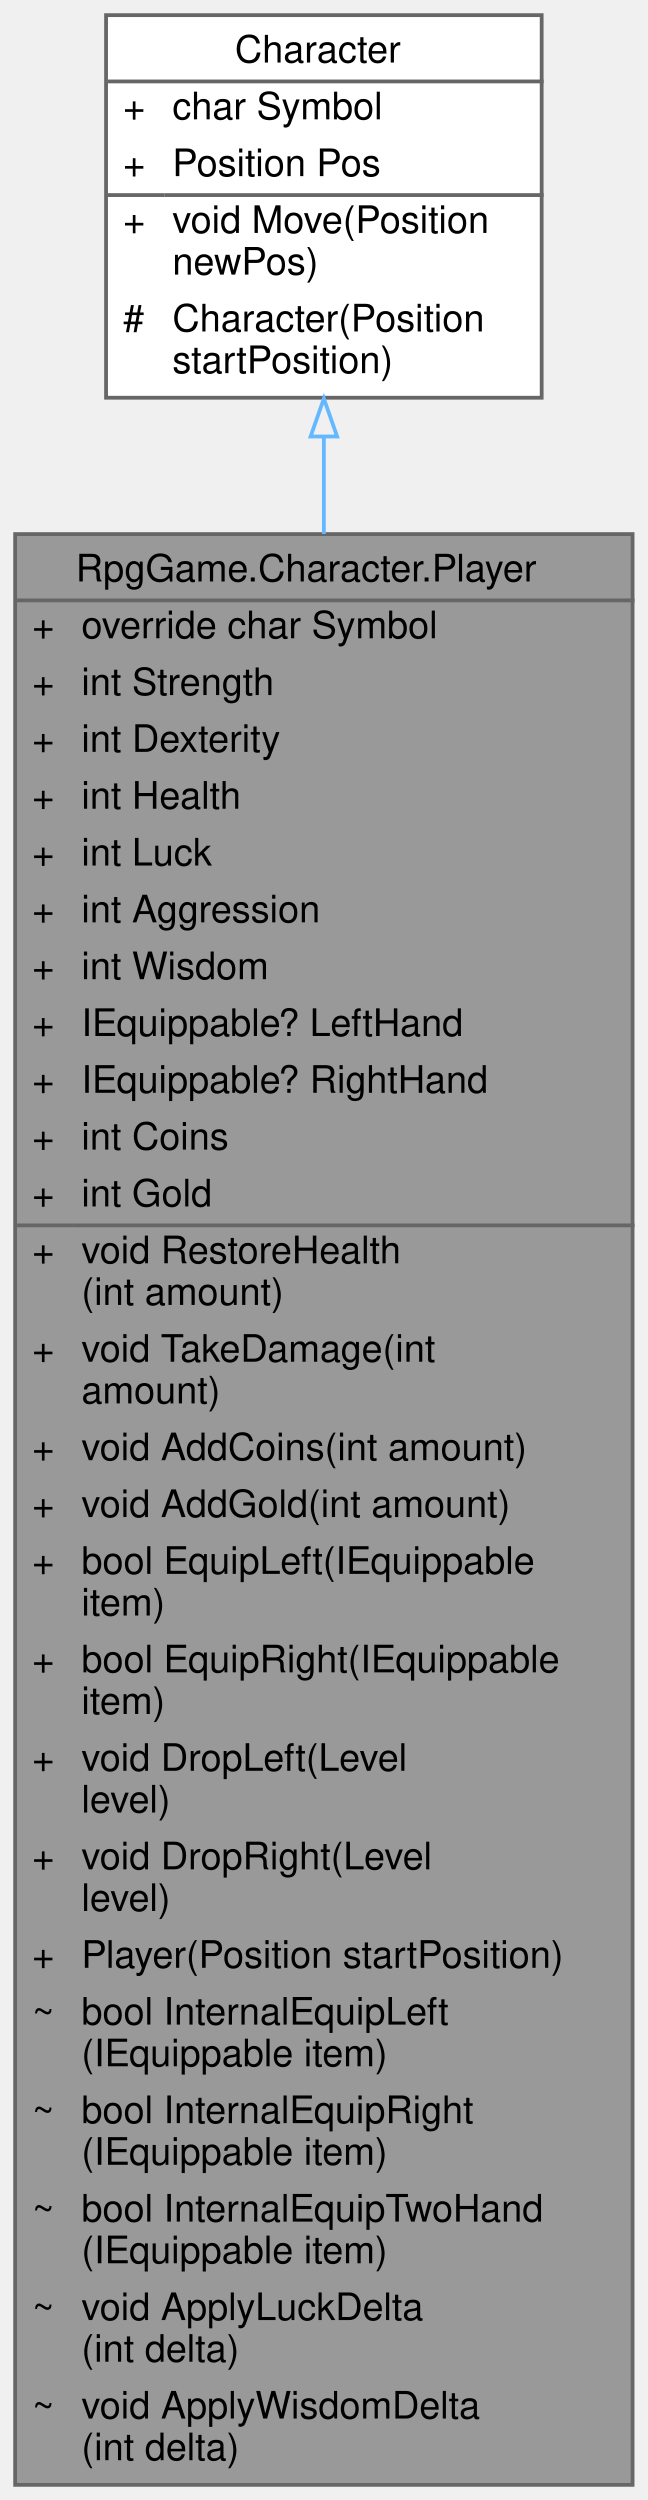
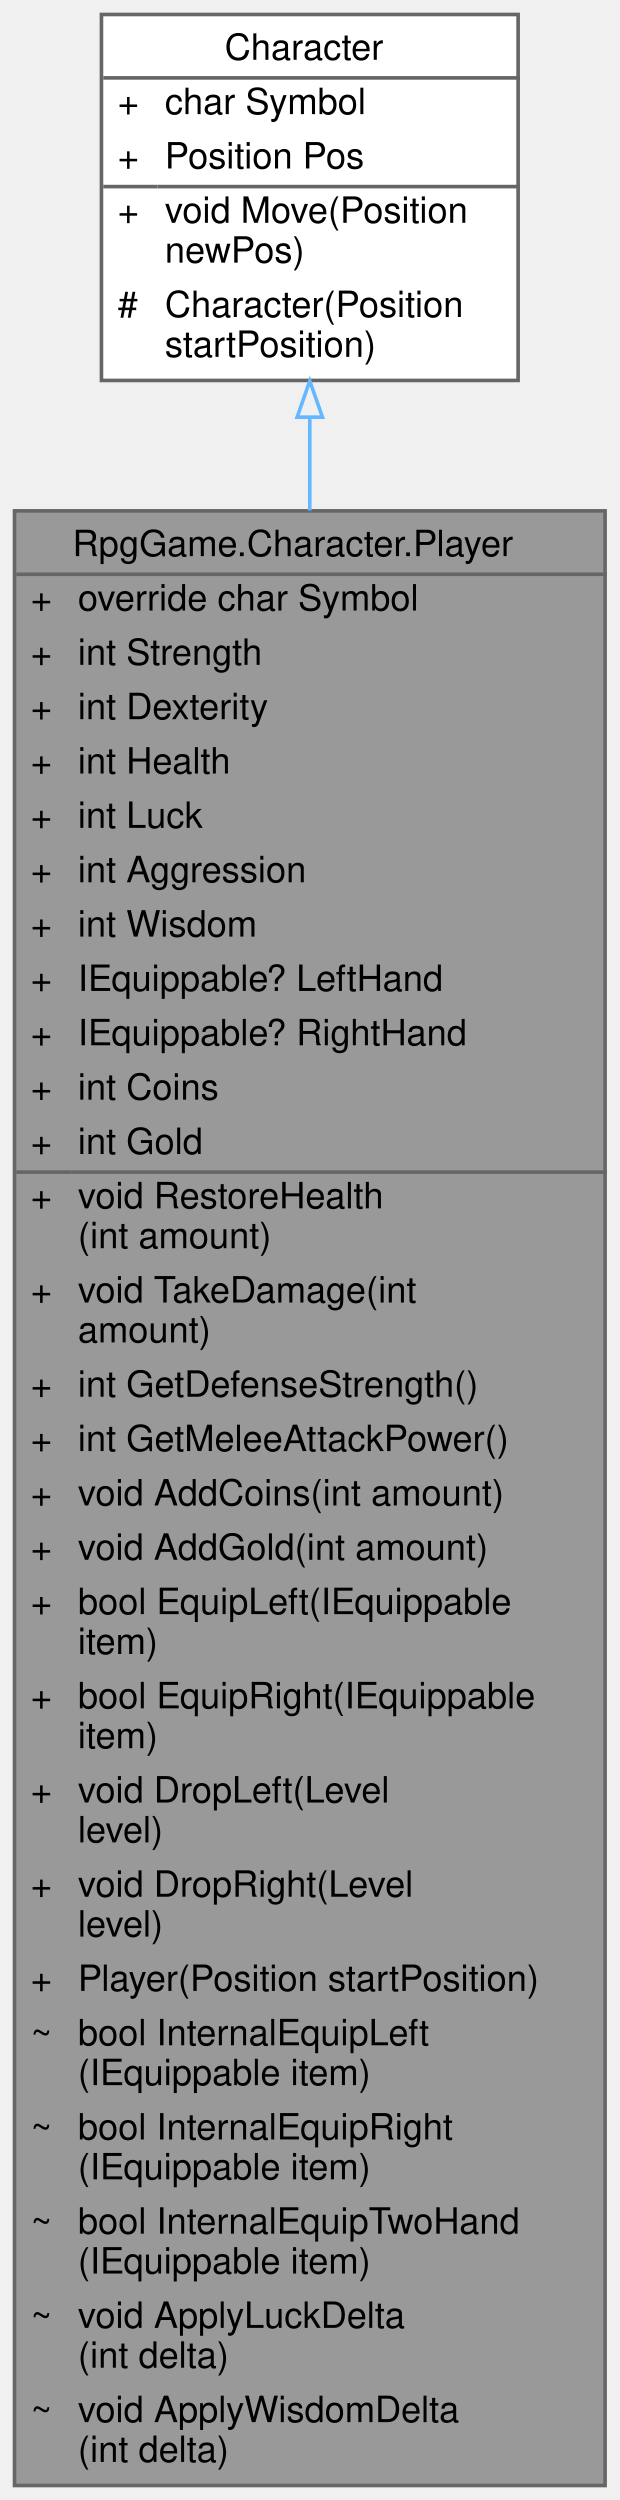
- <svg xmlns="http://www.w3.org/2000/svg" xmlns:xlink="http://www.w3.org/1999/xlink" width="171pt" height="660pt" viewBox="0.00 0.00 171.00 660.00">
-   <g id="graph0" class="graph" transform="scale(1 1) rotate(0) translate(4 656)">
+ <svg xmlns="http://www.w3.org/2000/svg" xmlns:xlink="http://www.w3.org/1999/xlink" width="171pt" height="690pt" viewBox="0.00 0.00 171.00 690.00">
+   <g id="graph0" class="graph" transform="scale(1 1) rotate(0) translate(4 686)">
    <g id="Node000001" class="node">
      <g id="a_Node000001">
        <a xlink:title="Represents the player-controlled character in the game.">
-           <polygon fill="#999999" stroke="transparent" points="163,-515 0,-515 0,0 163,0 163,-515" />
-           <text text-anchor="start" x="16" y="-502.5" font-family="Helvetica,sans-Serif" font-size="10.00">RpgGame.Character.Player</text>
+           <polygon fill="#999999" stroke="transparent" points="163,-545 0,-545 0,0 163,0 163,-545" />
+           <text text-anchor="start" x="16" y="-532.5" font-family="Helvetica,sans-Serif" font-size="10.00">RpgGame.Character.Player</text>
+           <text text-anchor="start" x="4.5" y="-517.5" font-family="Helvetica,sans-Serif" font-size="10.00">+</text>
+           <text text-anchor="start" x="17.5" y="-517.5" font-family="Helvetica,sans-Serif" font-size="10.00">override char Symbol</text>
+           <text text-anchor="start" x="4.5" y="-502.5" font-family="Helvetica,sans-Serif" font-size="10.00">+</text>
+           <text text-anchor="start" x="17.5" y="-502.5" font-family="Helvetica,sans-Serif" font-size="10.00">int Strength</text>
          <text text-anchor="start" x="4.5" y="-487.5" font-family="Helvetica,sans-Serif" font-size="10.00">+</text>
-           <text text-anchor="start" x="17.5" y="-487.5" font-family="Helvetica,sans-Serif" font-size="10.00">override char Symbol</text>
+           <text text-anchor="start" x="17.5" y="-487.5" font-family="Helvetica,sans-Serif" font-size="10.00">int Dexterity</text>
          <text text-anchor="start" x="4.5" y="-472.5" font-family="Helvetica,sans-Serif" font-size="10.00">+</text>
-           <text text-anchor="start" x="17.5" y="-472.5" font-family="Helvetica,sans-Serif" font-size="10.00">int Strength</text>
+           <text text-anchor="start" x="17.5" y="-472.5" font-family="Helvetica,sans-Serif" font-size="10.00">int Health</text>
          <text text-anchor="start" x="4.5" y="-457.5" font-family="Helvetica,sans-Serif" font-size="10.00">+</text>
-           <text text-anchor="start" x="17.5" y="-457.5" font-family="Helvetica,sans-Serif" font-size="10.00">int Dexterity</text>
+           <text text-anchor="start" x="17.5" y="-457.5" font-family="Helvetica,sans-Serif" font-size="10.00">int Luck</text>
          <text text-anchor="start" x="4.5" y="-442.5" font-family="Helvetica,sans-Serif" font-size="10.00">+</text>
-           <text text-anchor="start" x="17.5" y="-442.5" font-family="Helvetica,sans-Serif" font-size="10.00">int Health</text>
+           <text text-anchor="start" x="17.5" y="-442.5" font-family="Helvetica,sans-Serif" font-size="10.00">int Aggression</text>
          <text text-anchor="start" x="4.5" y="-427.5" font-family="Helvetica,sans-Serif" font-size="10.00">+</text>
-           <text text-anchor="start" x="17.5" y="-427.5" font-family="Helvetica,sans-Serif" font-size="10.00">int Luck</text>
+           <text text-anchor="start" x="17.5" y="-427.5" font-family="Helvetica,sans-Serif" font-size="10.00">int Wisdom</text>
          <text text-anchor="start" x="4.5" y="-412.5" font-family="Helvetica,sans-Serif" font-size="10.00">+</text>
-           <text text-anchor="start" x="17.5" y="-412.5" font-family="Helvetica,sans-Serif" font-size="10.00">int Aggression</text>
+           <text text-anchor="start" x="17.5" y="-412.5" font-family="Helvetica,sans-Serif" font-size="10.00">IEquippable? LeftHand</text>
          <text text-anchor="start" x="4.5" y="-397.5" font-family="Helvetica,sans-Serif" font-size="10.00">+</text>
-           <text text-anchor="start" x="17.5" y="-397.5" font-family="Helvetica,sans-Serif" font-size="10.00">int Wisdom</text>
+           <text text-anchor="start" x="17.5" y="-397.5" font-family="Helvetica,sans-Serif" font-size="10.00">IEquippable? RightHand</text>
          <text text-anchor="start" x="4.5" y="-382.5" font-family="Helvetica,sans-Serif" font-size="10.00">+</text>
-           <text text-anchor="start" x="17.5" y="-382.5" font-family="Helvetica,sans-Serif" font-size="10.00">IEquippable? LeftHand</text>
+           <text text-anchor="start" x="17.5" y="-382.5" font-family="Helvetica,sans-Serif" font-size="10.00">int Coins</text>
          <text text-anchor="start" x="4.5" y="-367.5" font-family="Helvetica,sans-Serif" font-size="10.00">+</text>
-           <text text-anchor="start" x="17.5" y="-367.5" font-family="Helvetica,sans-Serif" font-size="10.00">IEquippable? RightHand</text>
+           <text text-anchor="start" x="17.5" y="-367.5" font-family="Helvetica,sans-Serif" font-size="10.00">int Gold</text>
          <text text-anchor="start" x="4.5" y="-352.5" font-family="Helvetica,sans-Serif" font-size="10.00">+</text>
-           <text text-anchor="start" x="17.5" y="-352.5" font-family="Helvetica,sans-Serif" font-size="10.00">int Coins</text>
-           <text text-anchor="start" x="4.5" y="-337.5" font-family="Helvetica,sans-Serif" font-size="10.00">+</text>
-           <text text-anchor="start" x="17.5" y="-337.5" font-family="Helvetica,sans-Serif" font-size="10.00">int Gold</text>
-           <text text-anchor="start" x="4.5" y="-322.5" font-family="Helvetica,sans-Serif" font-size="10.00">+</text>
-           <text text-anchor="start" x="17.5" y="-322.5" font-family="Helvetica,sans-Serif" font-size="10.00">void RestoreHealth</text>
-           <text text-anchor="start" x="17.5" y="-311.5" font-family="Helvetica,sans-Serif" font-size="10.00">(int amount)</text>
-           <text text-anchor="start" x="4.5" y="-296.5" font-family="Helvetica,sans-Serif" font-size="10.00">+</text>
-           <text text-anchor="start" x="17.5" y="-296.5" font-family="Helvetica,sans-Serif" font-size="10.00">void TakeDamage(int</text>
-           <text text-anchor="start" x="17.5" y="-285.5" font-family="Helvetica,sans-Serif" font-size="10.00"> amount)</text>
+           <text text-anchor="start" x="17.5" y="-352.5" font-family="Helvetica,sans-Serif" font-size="10.00">void RestoreHealth</text>
+           <text text-anchor="start" x="17.5" y="-341.5" font-family="Helvetica,sans-Serif" font-size="10.00">(int amount)</text>
+           <text text-anchor="start" x="4.5" y="-326.5" font-family="Helvetica,sans-Serif" font-size="10.00">+</text>
+           <text text-anchor="start" x="17.5" y="-326.5" font-family="Helvetica,sans-Serif" font-size="10.00">void TakeDamage(int</text>
+           <text text-anchor="start" x="17.5" y="-315.5" font-family="Helvetica,sans-Serif" font-size="10.00"> amount)</text>
+           <text text-anchor="start" x="4.5" y="-300.5" font-family="Helvetica,sans-Serif" font-size="10.00">+</text>
+           <text text-anchor="start" x="17.5" y="-300.5" font-family="Helvetica,sans-Serif" font-size="10.00">int GetDefenseStrength()</text>
+           <text text-anchor="start" x="4.5" y="-285.5" font-family="Helvetica,sans-Serif" font-size="10.00">+</text>
+           <text text-anchor="start" x="17.5" y="-285.5" font-family="Helvetica,sans-Serif" font-size="10.00">int GetMeleeAttackPower()</text>
          <text text-anchor="start" x="4.5" y="-270.5" font-family="Helvetica,sans-Serif" font-size="10.00">+</text>
          <text text-anchor="start" x="17.5" y="-270.5" font-family="Helvetica,sans-Serif" font-size="10.00">void AddCoins(int amount)</text>
          <text text-anchor="start" x="4.5" y="-255.5" font-family="Helvetica,sans-Serif" font-size="10.00">+</text>
          <text text-anchor="start" x="17.5" y="-255.5" font-family="Helvetica,sans-Serif" font-size="10.00">void AddGold(int amount)</text>
          <text text-anchor="start" x="4.5" y="-240.5" font-family="Helvetica,sans-Serif" font-size="10.00">+</text>
          <text text-anchor="start" x="17.5" y="-240.5" font-family="Helvetica,sans-Serif" font-size="10.00">bool EquipLeft(IEquippable</text>
          <text text-anchor="start" x="17.5" y="-229.5" font-family="Helvetica,sans-Serif" font-size="10.00"> item)</text>
          <text text-anchor="start" x="4.5" y="-214.5" font-family="Helvetica,sans-Serif" font-size="10.00">+</text>
          <text text-anchor="start" x="17.5" y="-214.5" font-family="Helvetica,sans-Serif" font-size="10.00">bool EquipRight(IEquippable</text>
          <text text-anchor="start" x="17.5" y="-203.5" font-family="Helvetica,sans-Serif" font-size="10.00"> item)</text>
          <text text-anchor="start" x="4.5" y="-188.5" font-family="Helvetica,sans-Serif" font-size="10.00">+</text>
          <text text-anchor="start" x="17.5" y="-188.5" font-family="Helvetica,sans-Serif" font-size="10.00">void DropLeft(Level</text>
          <text text-anchor="start" x="17.5" y="-177.5" font-family="Helvetica,sans-Serif" font-size="10.00"> level)</text>
          <text text-anchor="start" x="4.5" y="-162.5" font-family="Helvetica,sans-Serif" font-size="10.00">+</text>
          <text text-anchor="start" x="17.5" y="-162.5" font-family="Helvetica,sans-Serif" font-size="10.00">void DropRight(Level</text>
          <text text-anchor="start" x="17.5" y="-151.5" font-family="Helvetica,sans-Serif" font-size="10.00"> level)</text>
          <text text-anchor="start" x="4.5" y="-136.5" font-family="Helvetica,sans-Serif" font-size="10.00">+</text>
          <text text-anchor="start" x="17.5" y="-136.5" font-family="Helvetica,sans-Serif" font-size="10.00">Player(Position startPosition)</text>
          <text text-anchor="start" x="4.5" y="-121.5" font-family="Helvetica,sans-Serif" font-size="10.00">~</text>
          <text text-anchor="start" x="17.5" y="-121.5" font-family="Helvetica,sans-Serif" font-size="10.00">bool InternalEquipLeft</text>
          <text text-anchor="start" x="17.5" y="-110.5" font-family="Helvetica,sans-Serif" font-size="10.00">(IEquippable item)</text>
          <text text-anchor="start" x="4.5" y="-95.5" font-family="Helvetica,sans-Serif" font-size="10.00">~</text>
          <text text-anchor="start" x="17.5" y="-95.5" font-family="Helvetica,sans-Serif" font-size="10.00">bool InternalEquipRight</text>
          <text text-anchor="start" x="17.5" y="-84.5" font-family="Helvetica,sans-Serif" font-size="10.00">(IEquippable item)</text>
          <text text-anchor="start" x="4.5" y="-69.5" font-family="Helvetica,sans-Serif" font-size="10.00">~</text>
          <text text-anchor="start" x="17.5" y="-69.5" font-family="Helvetica,sans-Serif" font-size="10.00">bool InternalEquipTwoHand</text>
          <text text-anchor="start" x="17.5" y="-58.5" font-family="Helvetica,sans-Serif" font-size="10.00">(IEquippable item)</text>
          <text text-anchor="start" x="4.5" y="-43.5" font-family="Helvetica,sans-Serif" font-size="10.00">~</text>
          <text text-anchor="start" x="17.5" y="-43.5" font-family="Helvetica,sans-Serif" font-size="10.00">void ApplyLuckDelta</text>
          <text text-anchor="start" x="17.5" y="-32.5" font-family="Helvetica,sans-Serif" font-size="10.00">(int delta)</text>
          <text text-anchor="start" x="4.5" y="-17.5" font-family="Helvetica,sans-Serif" font-size="10.00">~</text>
          <text text-anchor="start" x="17.5" y="-17.5" font-family="Helvetica,sans-Serif" font-size="10.00">void ApplyWisdomDelta</text>
          <text text-anchor="start" x="17.5" y="-6.5" font-family="Helvetica,sans-Serif" font-size="10.00">(int delta)</text>
-           <polygon fill="#666666" stroke="#666666" points="0.5,-497.5 0.5,-497.5 163.5,-497.5 163.5,-497.5 0.5,-497.5" />
-           <polygon fill="#666666" stroke="#666666" points="0.5,-332.5 0.5,-332.5 15.5,-332.5 15.5,-332.5 0.5,-332.5" />
-           <polygon fill="#666666" stroke="#666666" points="15.5,-332.5 15.5,-332.5 163.5,-332.5 163.5,-332.5 15.5,-332.5" />
-           <polygon fill="none" stroke="#666666" points="0,0 0,-515 163,-515 163,0 0,0" />
+           <polygon fill="#666666" stroke="#666666" points="0.5,-527.5 0.5,-527.5 163.5,-527.5 163.5,-527.5 0.5,-527.5" />
+           <polygon fill="#666666" stroke="#666666" points="0.5,-362.5 0.5,-362.5 15.5,-362.5 15.5,-362.5 0.5,-362.5" />
+           <polygon fill="#666666" stroke="#666666" points="15.5,-362.5 15.5,-362.5 163.5,-362.5 163.5,-362.5 15.5,-362.5" />
+           <polygon fill="none" stroke="#666666" points="0,0 0,-545 163,-545 163,0 0,0" />
        </a>
      </g>
    </g>
    <g id="Node000002" class="node">
      <g id="a_Node000002">
        <a xlink:href="classRpgGame_1_1Character_1_1Character.html" target="_top" xlink:title="Base abstract class for both playable and non-playable characters.">
-           <polygon fill="white" stroke="transparent" points="139,-652 24,-652 24,-551 139,-551 139,-652" />
-           <text text-anchor="start" x="58" y="-639.5" font-family="Helvetica,sans-Serif" font-size="10.00">Character</text>
+           <polygon fill="white" stroke="transparent" points="139,-682 24,-682 24,-581 139,-581 139,-682" />
+           <text text-anchor="start" x="58" y="-669.5" font-family="Helvetica,sans-Serif" font-size="10.00">Character</text>
+           <text text-anchor="start" x="28.5" y="-654.5" font-family="Helvetica,sans-Serif" font-size="10.00">+</text>
+           <text text-anchor="start" x="41.5" y="-654.5" font-family="Helvetica,sans-Serif" font-size="10.00">char Symbol</text>
+           <text text-anchor="start" x="28.5" y="-639.5" font-family="Helvetica,sans-Serif" font-size="10.00">+</text>
+           <text text-anchor="start" x="41.5" y="-639.5" font-family="Helvetica,sans-Serif" font-size="10.00">Position Pos</text>
          <text text-anchor="start" x="28.5" y="-624.5" font-family="Helvetica,sans-Serif" font-size="10.00">+</text>
-           <text text-anchor="start" x="41.5" y="-624.5" font-family="Helvetica,sans-Serif" font-size="10.00">char Symbol</text>
-           <text text-anchor="start" x="28.5" y="-609.5" font-family="Helvetica,sans-Serif" font-size="10.00">+</text>
-           <text text-anchor="start" x="41.5" y="-609.5" font-family="Helvetica,sans-Serif" font-size="10.00">Position Pos</text>
-           <text text-anchor="start" x="28.5" y="-594.5" font-family="Helvetica,sans-Serif" font-size="10.00">+</text>
-           <text text-anchor="start" x="41.5" y="-594.5" font-family="Helvetica,sans-Serif" font-size="10.00">void Move(Position</text>
-           <text text-anchor="start" x="41.5" y="-583.5" font-family="Helvetica,sans-Serif" font-size="10.00"> newPos)</text>
-           <text text-anchor="start" x="28.5" y="-568.5" font-family="Helvetica,sans-Serif" font-size="10.00">#</text>
-           <text text-anchor="start" x="41.5" y="-568.5" font-family="Helvetica,sans-Serif" font-size="10.00">Character(Position</text>
-           <text text-anchor="start" x="41.5" y="-557.5" font-family="Helvetica,sans-Serif" font-size="10.00"> startPosition)</text>
-           <polygon fill="#666666" stroke="#666666" points="24.5,-634.5 24.5,-634.5 139.5,-634.5 139.5,-634.5 24.5,-634.5" />
-           <polygon fill="#666666" stroke="#666666" points="24.5,-604.5 24.5,-604.5 39.5,-604.5 39.5,-604.5 24.5,-604.5" />
-           <polygon fill="#666666" stroke="#666666" points="39.5,-604.5 39.5,-604.5 139.5,-604.5 139.5,-604.5 39.5,-604.5" />
-           <polygon fill="none" stroke="#666666" points="24,-551 24,-652 139,-652 139,-551 24,-551" />
+           <text text-anchor="start" x="41.5" y="-624.5" font-family="Helvetica,sans-Serif" font-size="10.00">void Move(Position</text>
+           <text text-anchor="start" x="41.5" y="-613.5" font-family="Helvetica,sans-Serif" font-size="10.00"> newPos)</text>
+           <text text-anchor="start" x="28.5" y="-598.5" font-family="Helvetica,sans-Serif" font-size="10.00">#</text>
+           <text text-anchor="start" x="41.5" y="-598.5" font-family="Helvetica,sans-Serif" font-size="10.00">Character(Position</text>
+           <text text-anchor="start" x="41.5" y="-587.5" font-family="Helvetica,sans-Serif" font-size="10.00"> startPosition)</text>
+           <polygon fill="#666666" stroke="#666666" points="24.5,-664.5 24.5,-664.5 139.5,-664.5 139.5,-664.5 24.5,-664.5" />
+           <polygon fill="#666666" stroke="#666666" points="24.5,-634.5 24.5,-634.5 39.5,-634.5 39.5,-634.5 24.5,-634.5" />
+           <polygon fill="#666666" stroke="#666666" points="39.5,-634.5 39.5,-634.5 139.5,-634.5 139.5,-634.5 39.5,-634.5" />
+           <polygon fill="none" stroke="#666666" points="24,-581 24,-682 139,-682 139,-581 24,-581" />
        </a>
      </g>
    </g>
    <g id="edge1_Node000001_Node000002" class="edge">
      <g id="a_edge1_Node000001_Node000002">
        <a xlink:title=" ">
-           <path fill="none" stroke="#63b8ff" d="M81.5,-540.59C81.5,-532.59 81.5,-524.02 81.5,-515.02" />
-           <polygon fill="none" stroke="#63b8ff" points="78,-540.77 81.5,-550.77 85,-540.77 78,-540.77" />
+           <path fill="none" stroke="#63b8ff" d="M81.5,-570.7C81.5,-562.7 81.5,-554.12 81.5,-545.1" />
+           <polygon fill="none" stroke="#63b8ff" points="78,-570.86 81.5,-580.86 85,-570.86 78,-570.86" />
        </a>
      </g>
    </g>
  </g>
</svg>
